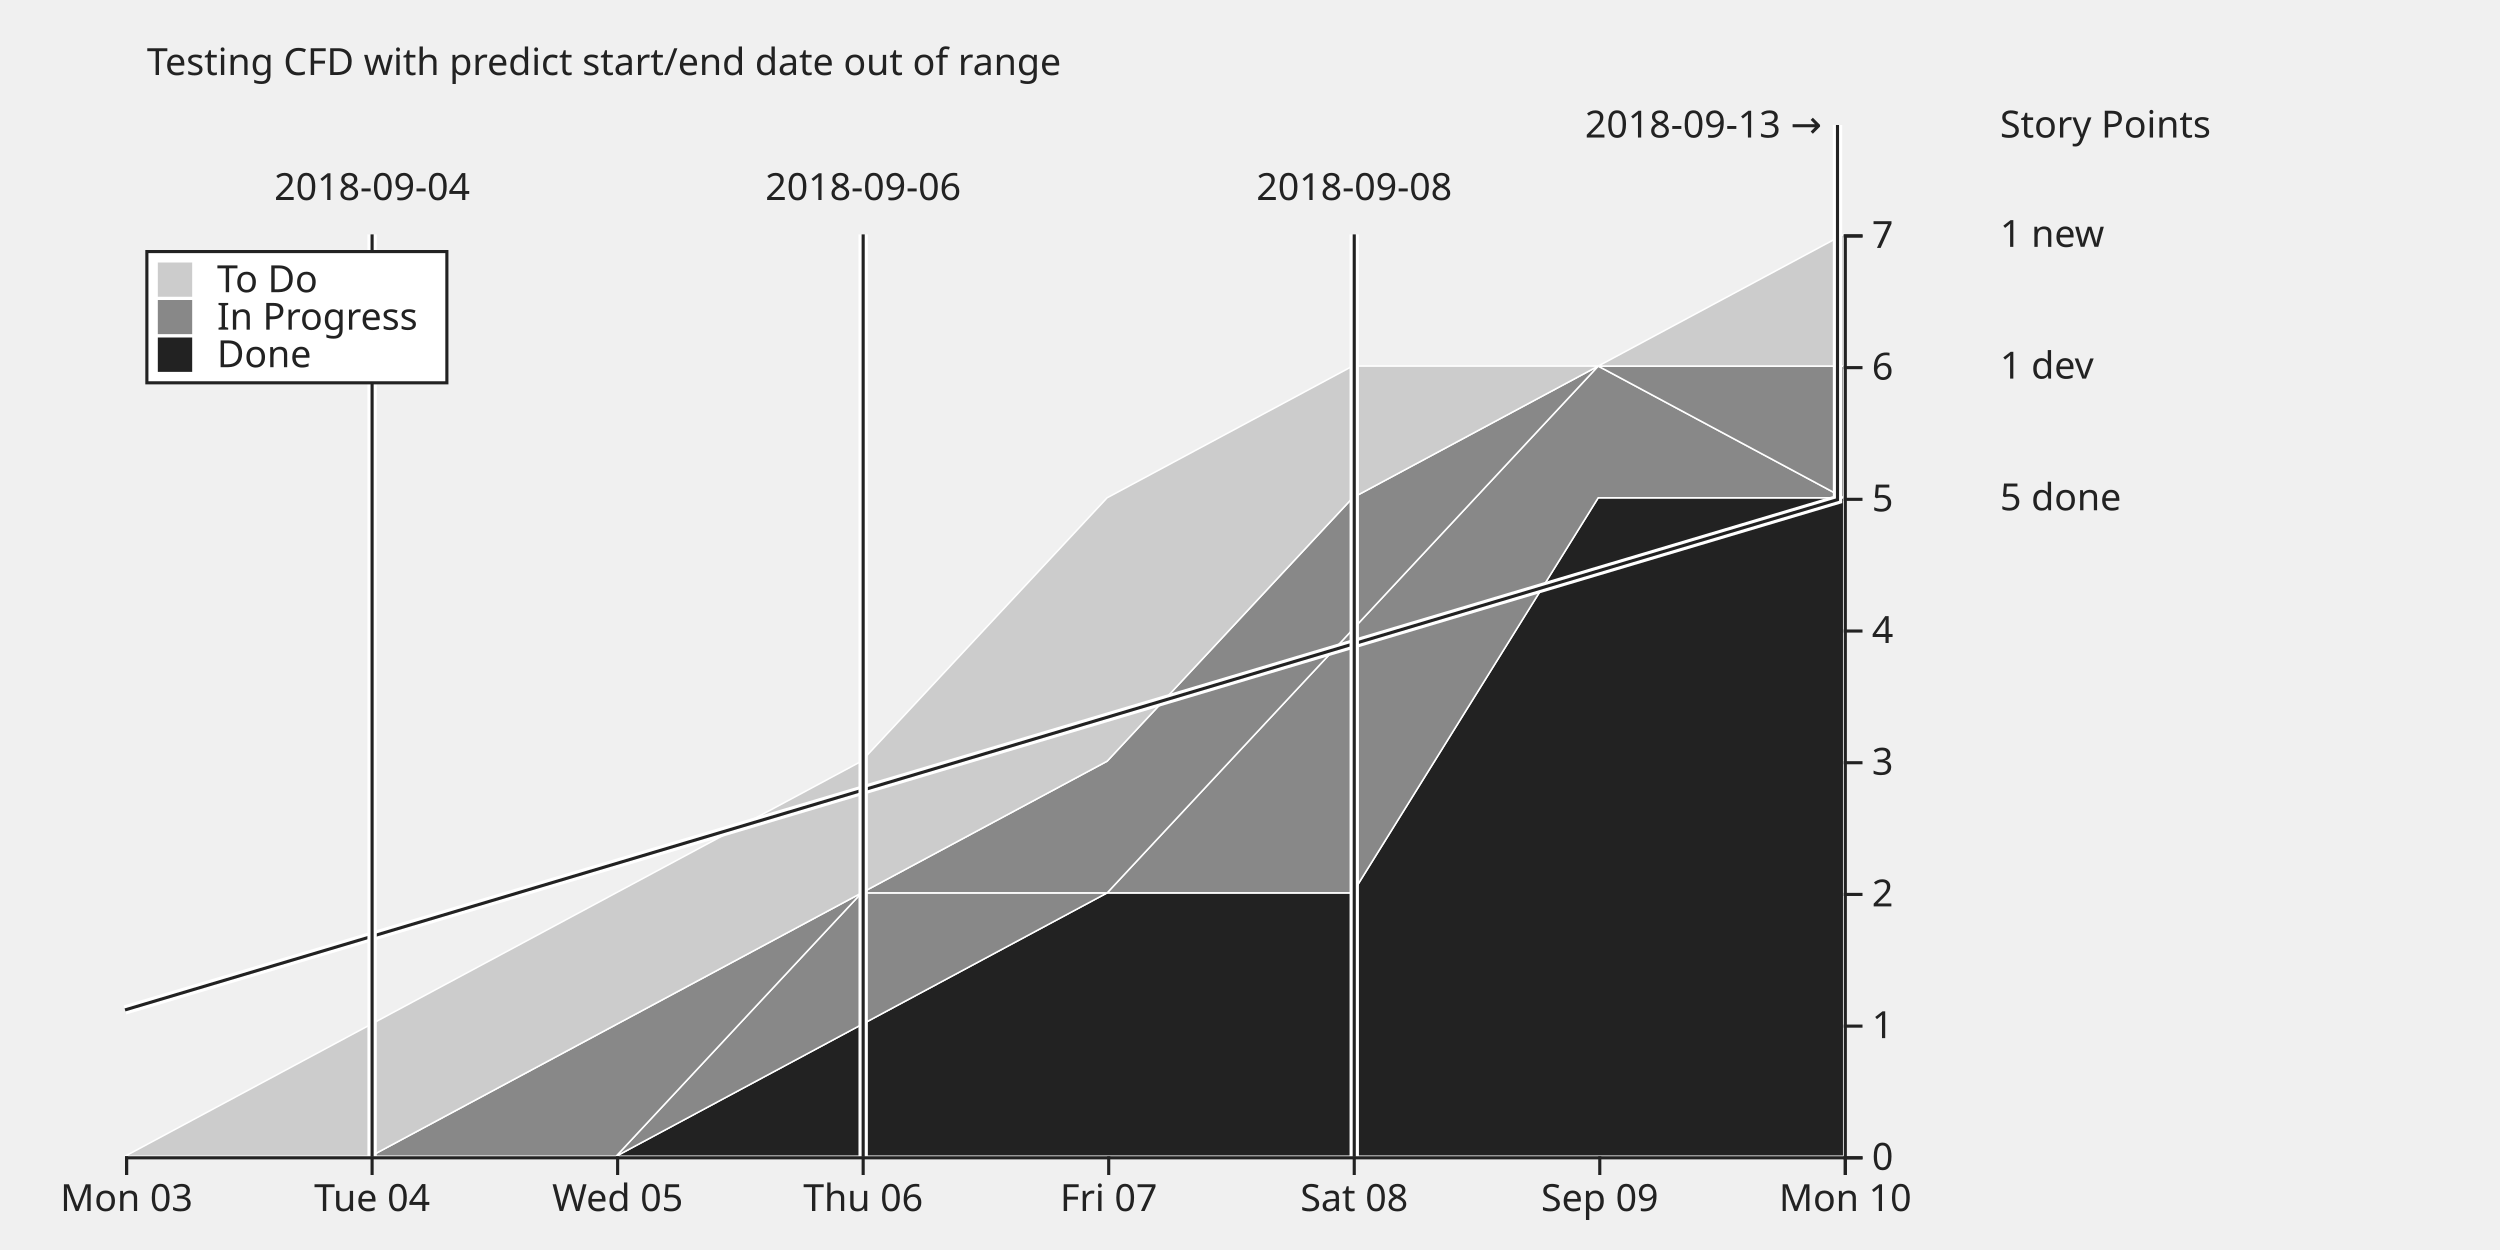
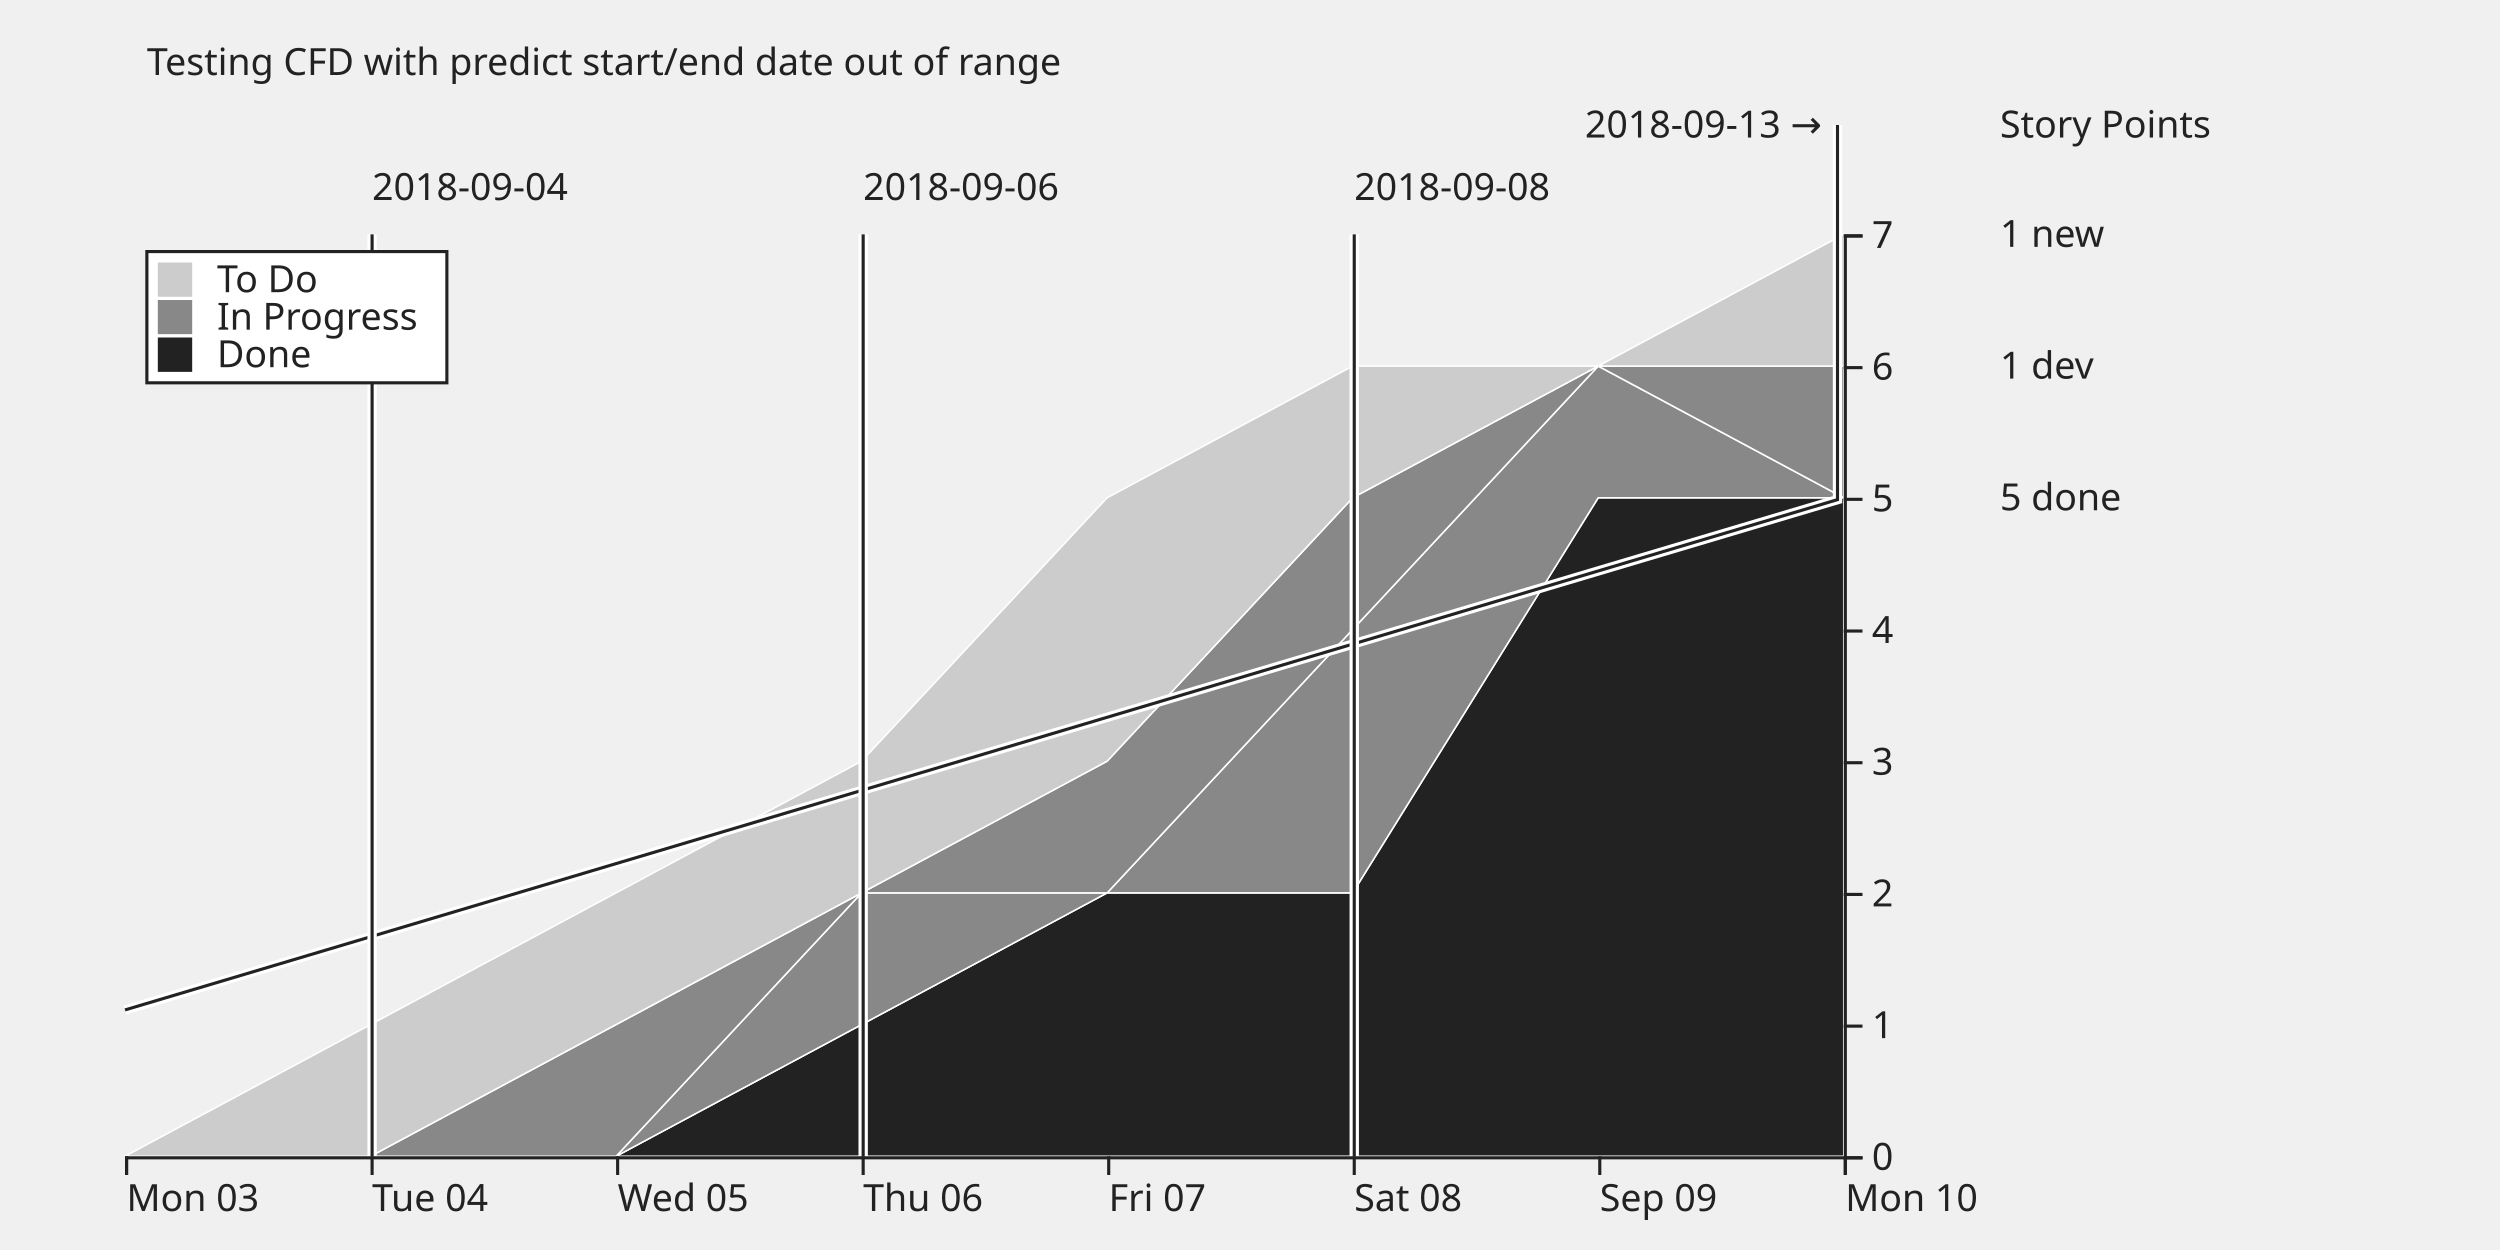
<svg xmlns="http://www.w3.org/2000/svg" width="800" height="400">
  <g transform="translate(40,75)">
    <g class="layer">
      <path class="area" style="fill: #222; stroke: #fff; stroke-width: .5;" d="M0,295L78.571,295L157.143,295L235.714,252.857L314.286,210.714L392.857,210.714L471.429,84.286L550,84.286L550,295L471.429,295L392.857,295L314.286,295L235.714,295L157.143,295L78.571,295L0,295Z" />
      <text x="600" y="84.286" dy="4px" font-size="12px" font-family="sans-serif" style="text-anchor: start; fill: #222;">5 done</text>
    </g>
    <g class="layer">
      <path class="area" style="fill: #888; stroke: #fff; stroke-width: .5;" d="M0,295L78.571,295L157.143,295L235.714,210.714L314.286,210.714L392.857,126.429L471.429,42.143L550,84.286L550,84.286L471.429,84.286L392.857,210.714L314.286,210.714L235.714,252.857L157.143,295L78.571,295L0,295Z" />
    </g>
    <g class="layer">
      <path class="area" style="fill: #888; stroke: #fff; stroke-width: .5;" d="M0,295L78.571,295L157.143,252.857L235.714,210.714L314.286,168.571L392.857,84.286L471.429,42.143L550,42.143L550,84.286L471.429,42.143L392.857,126.429L314.286,210.714L235.714,210.714L157.143,295L78.571,295L0,295Z" />
      <text x="600" y="42.143" dy="4px" font-size="12px" font-family="sans-serif" style="text-anchor: start; fill: #222;">1 dev</text>
    </g>
    <g class="layer">
      <path class="area" style="fill: #ccc; stroke: #fff; stroke-width: .5;" d="M0,295L78.571,252.857L157.143,210.714L235.714,168.571L314.286,84.286L392.857,42.143L471.429,42.143L550,0L550,42.143L471.429,42.143L392.857,84.286L314.286,168.571L235.714,210.714L157.143,252.857L78.571,295L0,295Z" />
      <text x="600" y="0" dy="4px" font-size="12px" font-family="sans-serif" style="text-anchor: start; fill: #222;">1 new</text>
    </g>
    <path d="M0,248.175L548,84.882L548,-35" fill="none" style="stroke-width: 3; stroke: #fff;" />
    <path d="M0,248.175L548,84.882L548,-35" fill="none" style="stroke-width: 1; stroke: #222;" />
    <text x="543" y="-35" dy="4px" font-size="12" font-family="sans-serif" style="text-anchor: end; fill: #222;">2018-09-13 →</text>
    <line x1="79.071" y1="295" x2="79.071" y2="0" style="stroke-width: 3; stroke: #fff;" />
    <line x1="79.071" y1="295" x2="79.071" y2="0" style="stroke-width: 1; stroke: #222;" />
    <rect style="fill: #fff;" />
-     <text x="79.071" y="-15" dy="4px" font-size="12px" font-family="sans-serif" style="fill: #222; text-anchor: middle;">2018-09-04</text>
+     <text x="79.071" y="-15" dy="4px" font-size="12px" font-family="sans-serif" style="fill: #222; text-anchor: start;">2018-09-04</text>
    <line x1="236.214" y1="295" x2="236.214" y2="0" style="stroke-width: 3; stroke: #fff;" />
    <line x1="236.214" y1="295" x2="236.214" y2="0" style="stroke-width: 1; stroke: #222;" />
    <rect style="fill: #fff;" />
-     <text x="236.214" y="-15" dy="4px" font-size="12px" font-family="sans-serif" style="fill: #222; text-anchor: middle;">2018-09-06</text>
+     <text x="236.214" y="-15" dy="4px" font-size="12px" font-family="sans-serif" style="fill: #222; text-anchor: start;">2018-09-06</text>
    <line x1="393.357" y1="295" x2="393.357" y2="0" style="stroke-width: 3; stroke: #fff;" />
    <line x1="393.357" y1="295" x2="393.357" y2="0" style="stroke-width: 1; stroke: #222;" />
    <rect style="fill: #fff;" />
-     <text x="393.357" y="-15" dy="4px" font-size="12px" font-family="sans-serif" style="fill: #222; text-anchor: middle;">2018-09-08</text>
+     <text x="393.357" y="-15" dy="4px" font-size="12px" font-family="sans-serif" style="fill: #222; text-anchor: start;">2018-09-08</text>
    <g transform="translate(0,295)" fill="none" font-size="10" font-family="sans-serif" text-anchor="middle">
      <path class="domain" stroke="currentColor" d="M0.5,6V0.5H550.5V6" style="stroke: #222;" />
      <g class="tick" opacity="1" transform="translate(0.5,0)">
        <line stroke="currentColor" y2="6" style="stroke: #222;" />
-         <text fill="currentColor" y="9" dy="0.71em" style="fill: #222;" font-size="12px" font-family="sans-serif">Mon 03</text>
+         <text fill="currentColor" y="9" dy="0.71em" style="fill: #222; text-anchor: start;" font-size="12px" font-family="sans-serif">Mon 03</text>
      </g>
      <g class="tick" opacity="1" transform="translate(79.07143,0)">
        <line stroke="currentColor" y2="6" style="stroke: #222;" />
-         <text fill="currentColor" y="9" dy="0.71em" style="fill: #222;" font-size="12px" font-family="sans-serif">Tue 04</text>
+         <text fill="currentColor" y="9" dy="0.71em" style="fill: #222; text-anchor: start;" font-size="12px" font-family="sans-serif">Tue 04</text>
      </g>
      <g class="tick" opacity="1" transform="translate(157.6429,0)">
        <line stroke="currentColor" y2="6" style="stroke: #222;" />
-         <text fill="currentColor" y="9" dy="0.71em" style="fill: #222;" font-size="12px" font-family="sans-serif">Wed 05</text>
+         <text fill="currentColor" y="9" dy="0.71em" style="fill: #222; text-anchor: start;" font-size="12px" font-family="sans-serif">Wed 05</text>
      </g>
      <g class="tick" opacity="1" transform="translate(236.2143,0)">
        <line stroke="currentColor" y2="6" style="stroke: #222;" />
-         <text fill="currentColor" y="9" dy="0.71em" style="fill: #222;" font-size="12px" font-family="sans-serif">Thu 06</text>
+         <text fill="currentColor" y="9" dy="0.71em" style="fill: #222; text-anchor: start;" font-size="12px" font-family="sans-serif">Thu 06</text>
      </g>
      <g class="tick" opacity="1" transform="translate(314.7857,0)">
        <line stroke="currentColor" y2="6" style="stroke: #222;" />
-         <text fill="currentColor" y="9" dy="0.71em" style="fill: #222;" font-size="12px" font-family="sans-serif">Fri 07</text>
+         <text fill="currentColor" y="9" dy="0.71em" style="fill: #222; text-anchor: start;" font-size="12px" font-family="sans-serif">Fri 07</text>
      </g>
      <g class="tick" opacity="1" transform="translate(393.3571,0)">
        <line stroke="currentColor" y2="6" style="stroke: #222;" />
-         <text fill="currentColor" y="9" dy="0.71em" style="fill: #222;" font-size="12px" font-family="sans-serif">Sat 08</text>
+         <text fill="currentColor" y="9" dy="0.71em" style="fill: #222; text-anchor: start;" font-size="12px" font-family="sans-serif">Sat 08</text>
      </g>
      <g class="tick" opacity="1" transform="translate(471.9286,0)">
        <line stroke="currentColor" y2="6" style="stroke: #222;" />
-         <text fill="currentColor" y="9" dy="0.71em" style="fill: #222;" font-size="12px" font-family="sans-serif">Sep 09</text>
+         <text fill="currentColor" y="9" dy="0.71em" style="fill: #222; text-anchor: start;" font-size="12px" font-family="sans-serif">Sep 09</text>
      </g>
      <g class="tick" opacity="1" transform="translate(550.5,0)">
        <line stroke="currentColor" y2="6" style="stroke: #222;" />
-         <text fill="currentColor" y="9" dy="0.71em" style="fill: #222;" font-size="12px" font-family="sans-serif">Mon 10</text>
+         <text fill="currentColor" y="9" dy="0.71em" style="fill: #222; text-anchor: start;" font-size="12px" font-family="sans-serif">Mon 10</text>
      </g>
    </g>
    <g transform="translate(550 ,0)" fill="none" font-size="10" font-family="sans-serif" text-anchor="start">
      <path class="domain" stroke="currentColor" d="M6,295.5H0.5V0.5H6" style="stroke: #222;" />
      <g class="tick" opacity="1" transform="translate(0,295.5)">
        <line stroke="currentColor" x2="6" style="stroke: #222;" />
-         <text fill="currentColor" x="9" dy="0.32em" style="fill: #222;" font-size="12px" font-family="sans-serif">0</text>
+         <text fill="currentColor" x="9" dy="0.32em" style="fill: #222;" text-anchor="start" font-size="12px" font-family="sans-serif">0</text>
      </g>
      <g class="tick" opacity="1" transform="translate(0,253.3571)">
        <line stroke="currentColor" x2="6" style="stroke: #222;" />
-         <text fill="currentColor" x="9" dy="0.32em" style="fill: #222;" font-size="12px" font-family="sans-serif">1</text>
+         <text fill="currentColor" x="9" dy="0.32em" style="fill: #222;" text-anchor="start" font-size="12px" font-family="sans-serif">1</text>
      </g>
      <g class="tick" opacity="1" transform="translate(0,211.2143)">
        <line stroke="currentColor" x2="6" style="stroke: #222;" />
-         <text fill="currentColor" x="9" dy="0.32em" style="fill: #222;" font-size="12px" font-family="sans-serif">2</text>
+         <text fill="currentColor" x="9" dy="0.32em" style="fill: #222;" text-anchor="start" font-size="12px" font-family="sans-serif">2</text>
      </g>
      <g class="tick" opacity="1" transform="translate(0,169.0714)">
        <line stroke="currentColor" x2="6" style="stroke: #222;" />
-         <text fill="currentColor" x="9" dy="0.32em" style="fill: #222;" font-size="12px" font-family="sans-serif">3</text>
+         <text fill="currentColor" x="9" dy="0.32em" style="fill: #222;" text-anchor="start" font-size="12px" font-family="sans-serif">3</text>
      </g>
      <g class="tick" opacity="1" transform="translate(0,126.9286)">
        <line stroke="currentColor" x2="6" style="stroke: #222;" />
-         <text fill="currentColor" x="9" dy="0.32em" style="fill: #222;" font-size="12px" font-family="sans-serif">4</text>
+         <text fill="currentColor" x="9" dy="0.32em" style="fill: #222;" text-anchor="start" font-size="12px" font-family="sans-serif">4</text>
      </g>
      <g class="tick" opacity="1" transform="translate(0,84.78571)">
        <line stroke="currentColor" x2="6" style="stroke: #222;" />
-         <text fill="currentColor" x="9" dy="0.32em" style="fill: #222;" font-size="12px" font-family="sans-serif">5</text>
+         <text fill="currentColor" x="9" dy="0.32em" style="fill: #222;" text-anchor="start" font-size="12px" font-family="sans-serif">5</text>
      </g>
      <g class="tick" opacity="1" transform="translate(0,42.64286)">
        <line stroke="currentColor" x2="6" style="stroke: #222;" />
-         <text fill="currentColor" x="9" dy="0.32em" style="fill: #222;" font-size="12px" font-family="sans-serif">6</text>
+         <text fill="currentColor" x="9" dy="0.32em" style="fill: #222;" text-anchor="start" font-size="12px" font-family="sans-serif">6</text>
      </g>
      <g class="tick" opacity="1" transform="translate(0,0.5)">
        <line stroke="currentColor" x2="6" style="stroke: #222;" />
-         <text fill="currentColor" x="9" dy="0.32em" style="fill: #222;" font-size="12px" font-family="sans-serif">7</text>
+         <text fill="currentColor" x="9" dy="0.32em" style="fill: #222;" text-anchor="start" font-size="12px" font-family="sans-serif">7</text>
      </g>
    </g>
    <text x="7" y="-55" dy="4px" font-size="12px" font-family="sans-serif" style="text-anchor: start; fill: #222;">Testing CFD with predict start/end date out of range</text>
    <rect x="7" y="5.5" width="96" height="42" style="fill: #fff; stroke: #222;" />
    <rect x="10" y="8.5" width="12" height="12" style="fill: #ccc; stroke: #fff;" />
    <text x="29.44" y="14.5" dy="4px" font-size="12px" font-family="sans-serif" style="text-anchor: start; fill: #222;">To Do</text>
    <rect x="10" y="20.5" width="12" height="12" style="fill: #888; stroke: #fff;" />
    <text x="29.44" y="26.5" dy="4px" font-size="12px" font-family="sans-serif" style="text-anchor: start; fill: #222;">In Progress</text>
    <rect x="10" y="32.5" width="12" height="12" style="fill: #222; stroke: #fff;" />
    <text x="29.44" y="38.5" dy="4px" font-size="12px" font-family="sans-serif" style="text-anchor: start; fill: #222;">Done</text>
    <text x="600" y="-35" dy="4px" font-size="12px" font-family="sans-serif" style="text-anchor: start; fill: #222;">Story Points</text>
    <rect fill="#fff" stroke="#222" class="focus-item" width="12" height="12" style="display: none;" />
    <text dy="4px" font-size="12px" font-family="sans-serif" style="text-anchor: start; fill: #222; display: none;" />
    <text dy="4px" font-size="12px" font-family="sans-serif" style="text-anchor: start; fill: #222; display: none;" />
    <text dy="4px" font-size="12px" font-family="sans-serif" style="text-anchor: start; fill: #222; display: none;" />
    <text dy="4px" font-size="12px" font-family="sans-serif" style="text-anchor: start; fill: #222; display: none;" />
    <text dy="4px" font-size="12px" font-family="sans-serif" style="text-anchor: start; fill: #222; display: none;" />
    <text dy="4px" font-size="12px" font-family="sans-serif" style="text-anchor: start; fill: #222; display: none;" />
    <text dy="4px" font-size="12px" font-family="sans-serif" style="text-anchor: start; fill: #222; display: none;" />
    <text dy="4px" font-size="12px" font-family="sans-serif" style="text-anchor: start; fill: #222; display: none;" />
    <text dy="4px" font-size="12px" font-family="sans-serif" style="text-anchor: start; fill: #222; display: none;" />
    <text dy="4px" font-size="12px" font-family="sans-serif" style="text-anchor: start; fill: #222; display: none;" />
    <text dy="4px" font-size="12px" font-family="sans-serif" style="text-anchor: start; fill: #222; display: none;" />
    <text dy="4px" font-size="12px" font-family="sans-serif" style="text-anchor: start; fill: #222; display: none;" />
    <text dy="4px" font-size="12px" font-family="sans-serif" style="text-anchor: start; fill: #222; display: none;" />
    <text dy="4px" font-size="12px" font-family="sans-serif" style="text-anchor: start; fill: #222; display: none;" />
    <text dy="4px" font-size="12px" font-family="sans-serif" style="text-anchor: start; fill: #222; display: none;" />
    <text dy="4px" font-size="12px" font-family="sans-serif" style="text-anchor: start; fill: #222; display: none;" />
    <text dy="4px" font-size="12px" font-family="sans-serif" style="text-anchor: start; fill: #222; display: none;" />
    <text dy="4px" font-size="12px" font-family="sans-serif" style="text-anchor: start; fill: #222; display: none;" />
    <text dy="4px" font-size="12px" font-family="sans-serif" style="text-anchor: start; fill: #222; display: none;" />
    <text dy="4px" font-size="12px" font-family="sans-serif" style="text-anchor: start; fill: #222; display: none;" />
    <text dy="4px" font-size="12px" font-family="sans-serif" style="text-anchor: start; fill: #222; display: none;" />
    <text dy="4px" font-size="12px" font-family="sans-serif" style="text-anchor: start; fill: #222; display: none;" />
    <text dy="4px" font-size="12px" font-family="sans-serif" style="text-anchor: start; fill: #222; display: none;" />
    <text dy="4px" font-size="12px" font-family="sans-serif" style="text-anchor: start; fill: #222; display: none;" />
    <text dy="4px" font-size="12px" font-family="sans-serif" style="text-anchor: start; fill: #222; display: none;" />
    <text dy="4px" font-size="12px" font-family="sans-serif" style="text-anchor: start; fill: #222; display: none;" />
    <text dy="4px" font-size="12px" font-family="sans-serif" style="text-anchor: start; fill: #222; display: none;" />
    <text dy="4px" font-size="12px" font-family="sans-serif" style="text-anchor: start; fill: #222; display: none;" />
    <text dy="4px" font-size="12px" font-family="sans-serif" style="text-anchor: start; fill: #222; display: none;" />
    <text dy="4px" font-size="12px" font-family="sans-serif" style="text-anchor: start; fill: #222; display: none;" />
    <text dy="4px" font-size="12px" font-family="sans-serif" style="text-anchor: start; fill: #222; display: none;" />
    <text dy="4px" font-size="12px" font-family="sans-serif" style="text-anchor: start; fill: #222; display: none;" />
    <text dy="4px" font-size="12px" font-family="sans-serif" style="text-anchor: start; fill: #222; display: none;" />
    <text dy="4px" font-size="12px" font-family="sans-serif" style="text-anchor: start; fill: #222; display: none;" />
    <text dy="4px" font-size="12px" font-family="sans-serif" style="text-anchor: start; fill: #222; display: none;" />
    <text dy="4px" font-size="12px" font-family="sans-serif" style="text-anchor: start; fill: #222; display: none;" />
    <text dy="4px" font-size="12px" font-family="sans-serif" style="text-anchor: start; fill: #222; display: none;" />
    <text dy="4px" font-size="12px" font-family="sans-serif" style="text-anchor: start; fill: #222; display: none;" />
    <text dy="4px" font-size="12px" font-family="sans-serif" style="text-anchor: start; fill: #222; display: none;" />
    <text dy="4px" font-size="12px" font-family="sans-serif" style="text-anchor: start; fill: #222; display: none;" />
    <line style="display: none; stroke-width: 3; stroke: #fff;" />
    <line style="display: none; stroke-width: 1; stroke: #222;" />
    <rect width="760" height="295" fill="transparent" />
  </g>
</svg>
